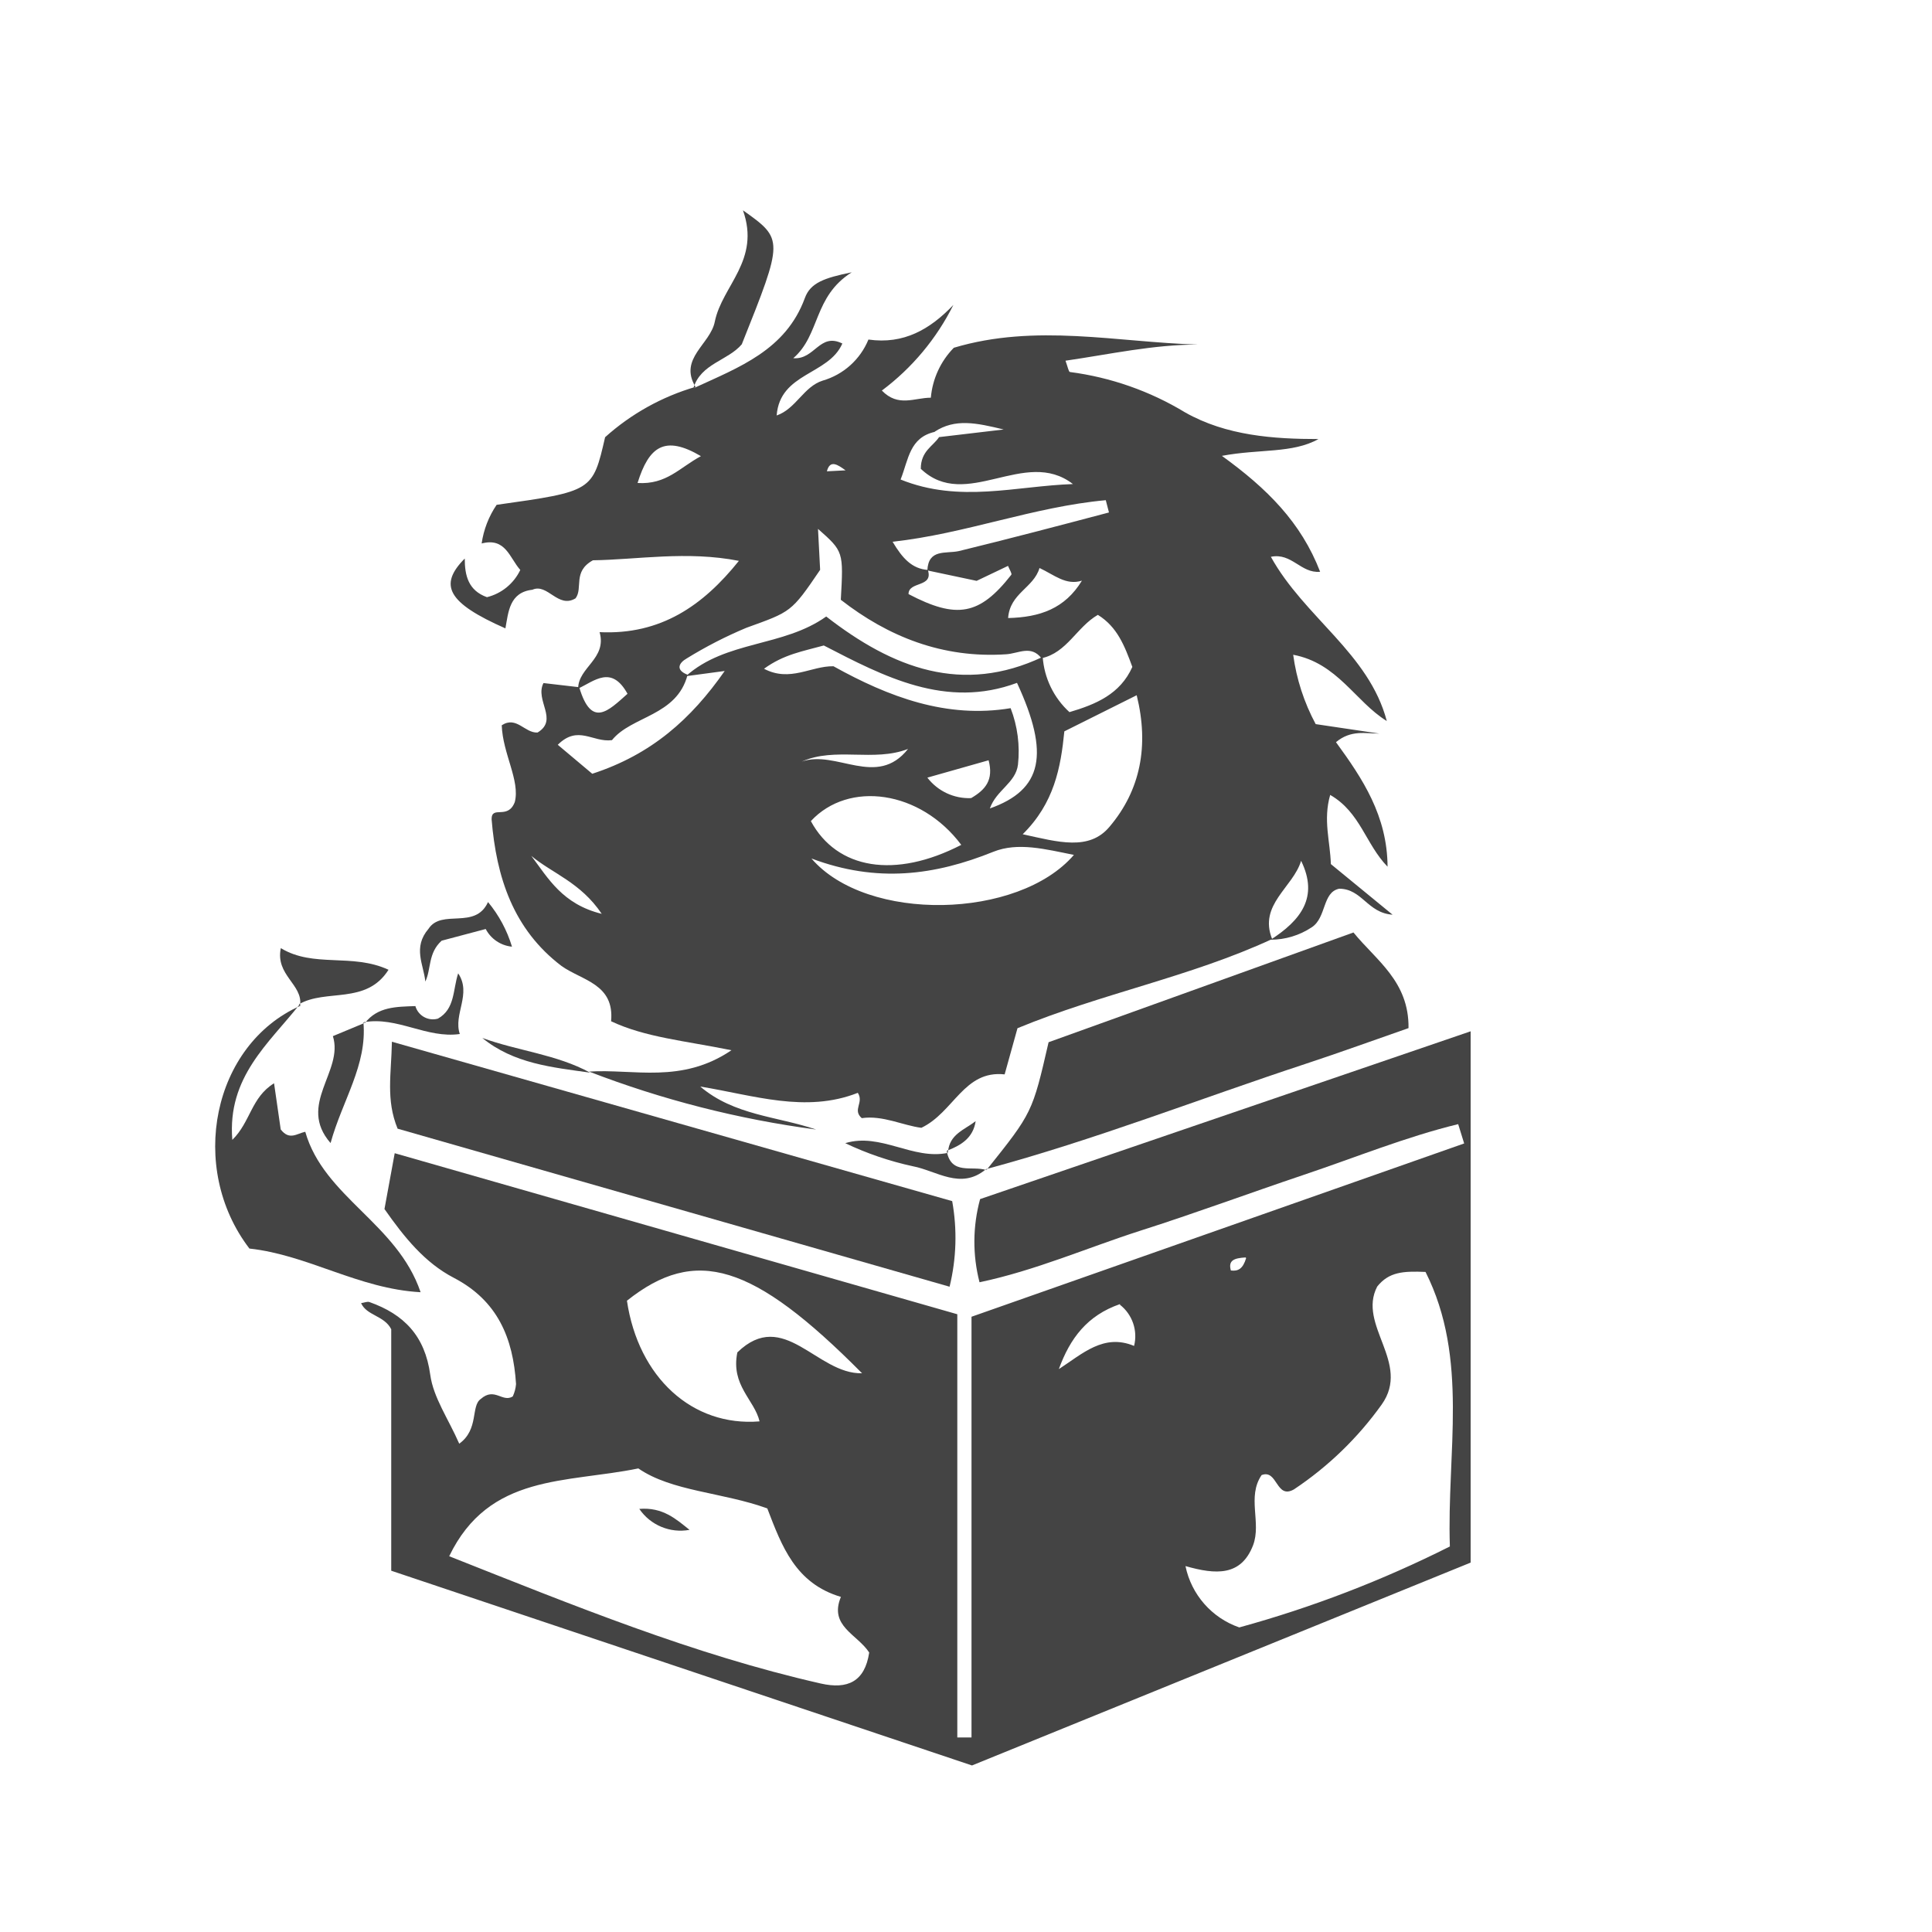
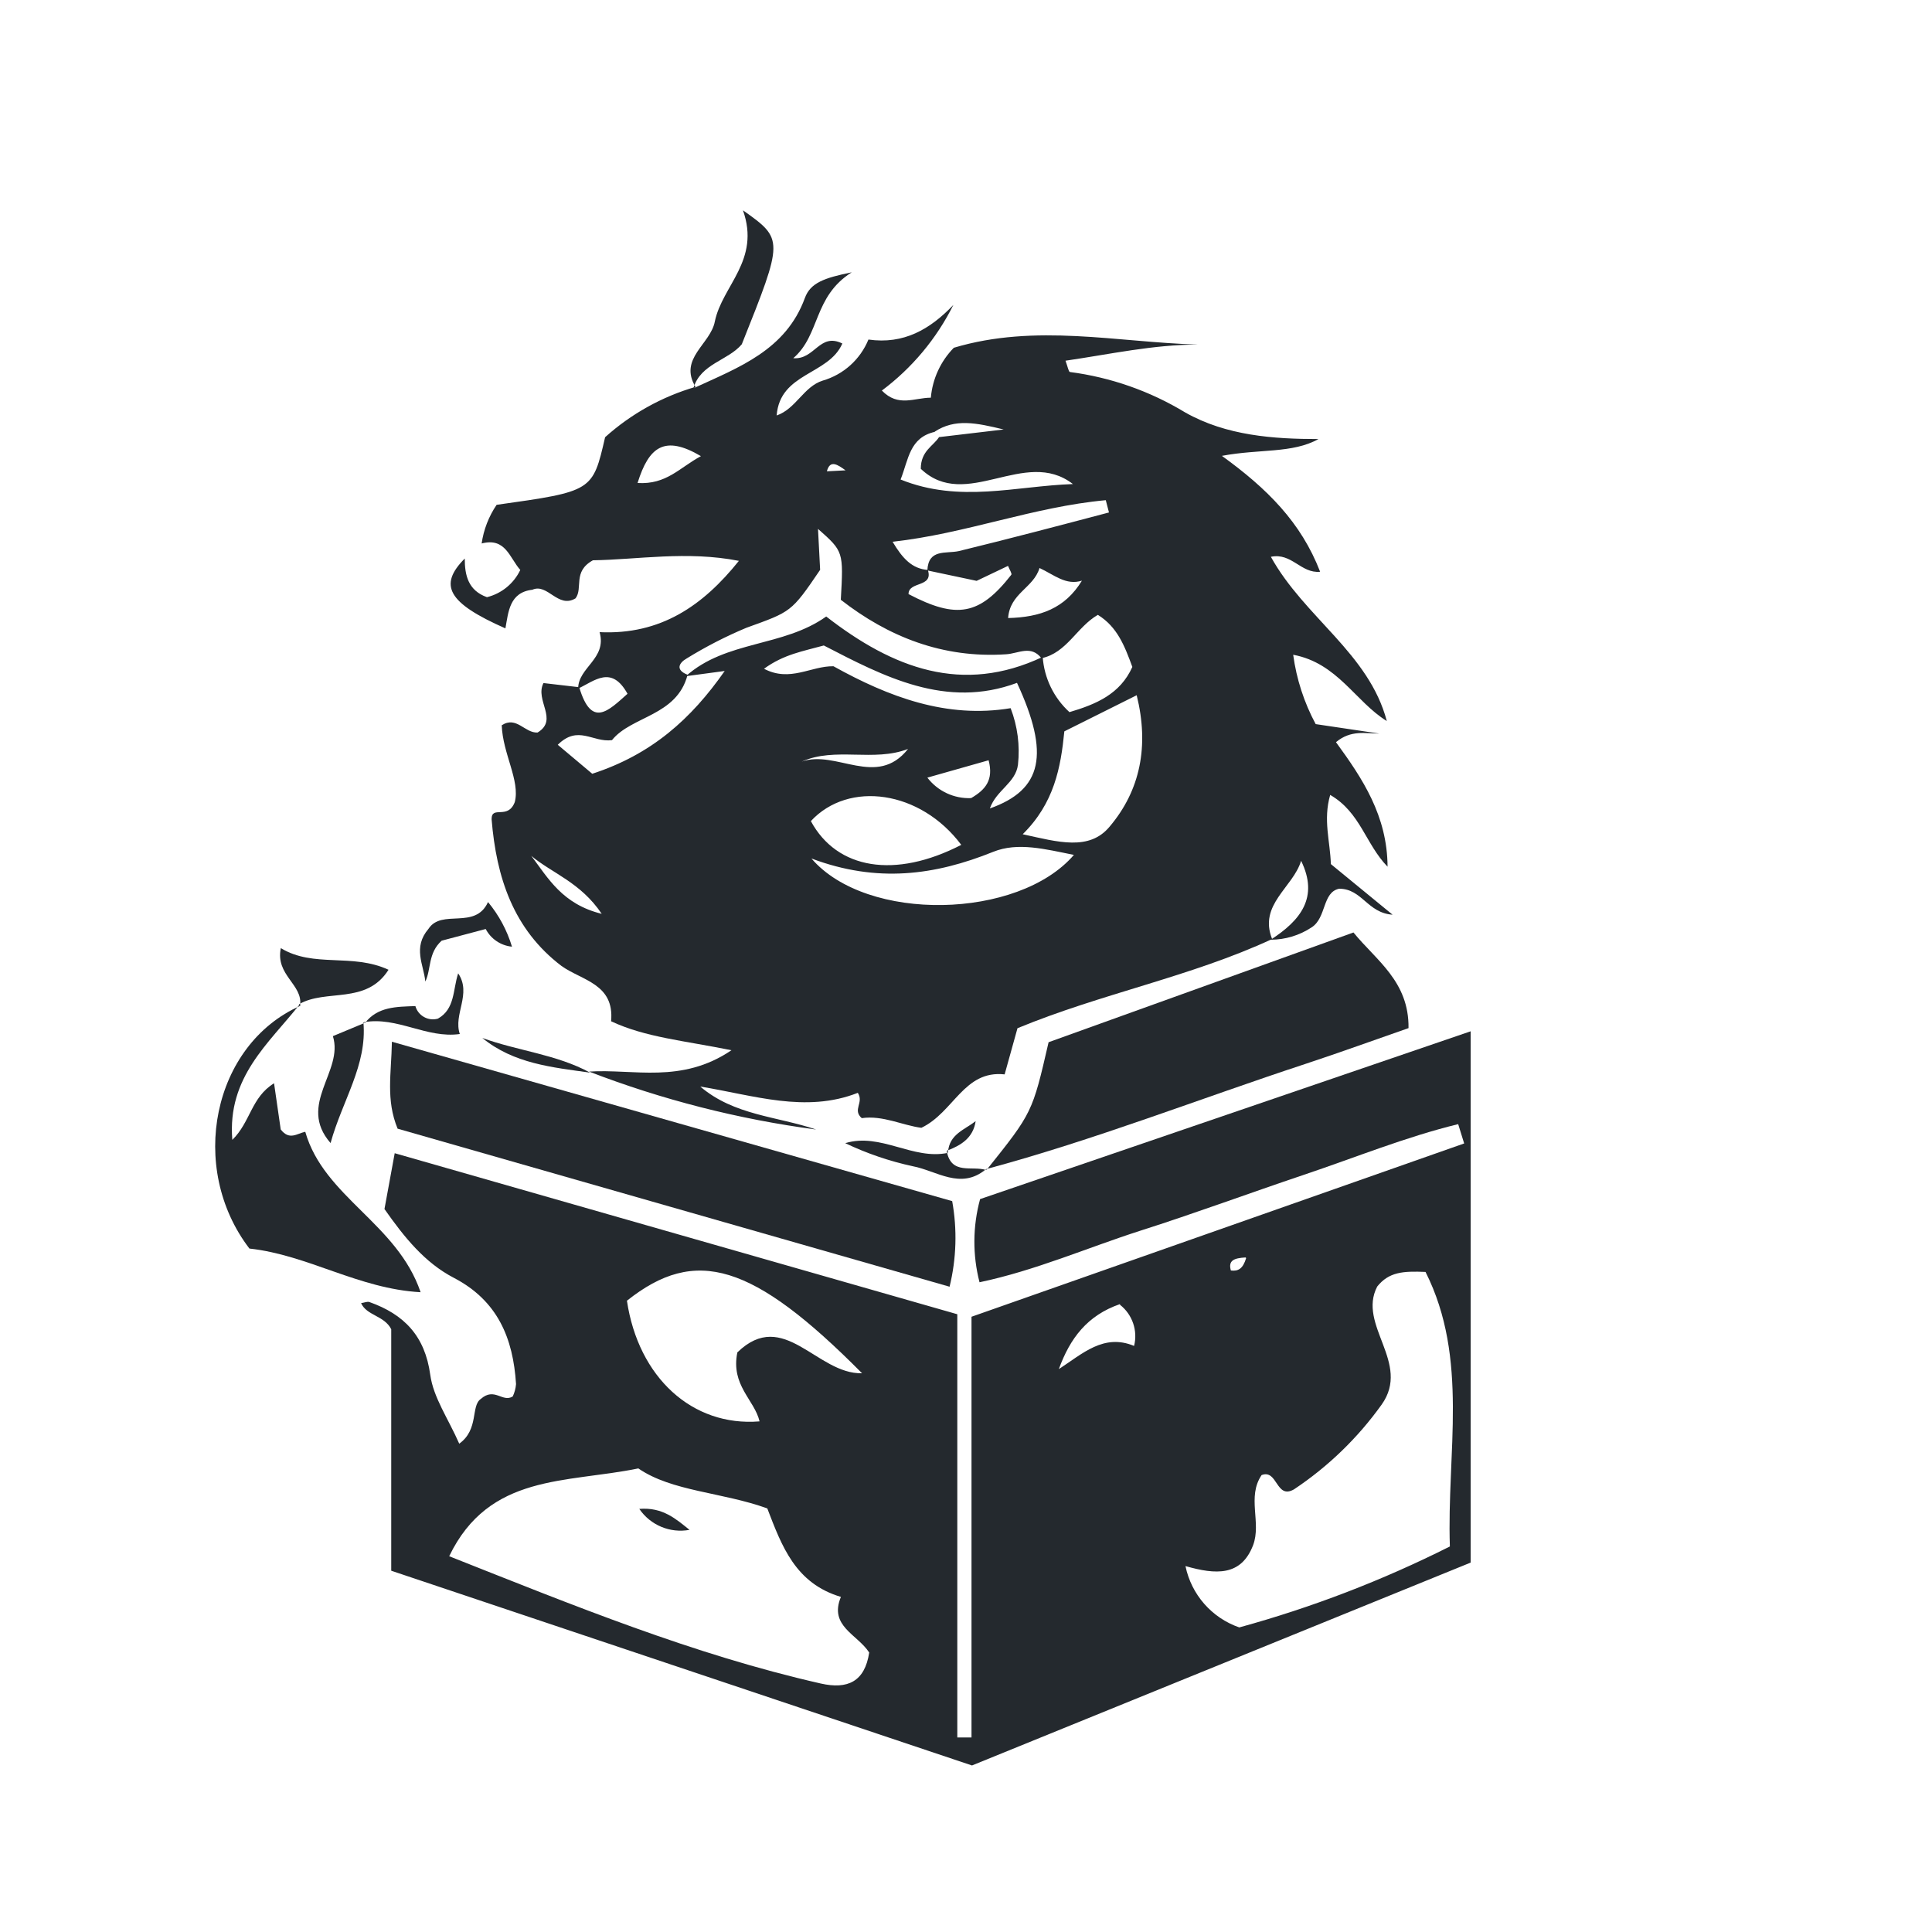
<svg xmlns="http://www.w3.org/2000/svg" id="图层_1" data-name="图层 1" viewBox="0 0 200 200">
  <g>
-     <path d="M142.79,75.94c-1.43,0-2.94-.41-4.49.89,2.76,3.78,5.31,7.62,5.34,12.89-2.28-2.34-2.81-5.63-5.94-7.43-.75,2.6,0,4.8.07,7.16l6.39,5.24C141.55,94.51,141,92,138.63,92c-1.76.36-1.3,3-2.85,4a7.71,7.71,0,0,1-4.24,1.28c3.1-2,5-4.39,3.15-8.17-.83,2.76-4.43,4.53-3,8.1-8.44,3.91-17.65,5.63-26.36,9.23L104,111.22c-4.22-.46-5.25,3.92-8.62,5.53-1.91-.24-4-1.32-6.17-1-1-.87.25-1.61-.41-2.62-5.41,2.13-10.81.24-16.31-.65,3.53,3,7.94,3.07,12,4.45a103,103,0,0,1-23.51-6c4.62-.3,9.56,1.3,14.74-2.21-4.92-1-8.91-1.33-12.46-3,.36-3.87-3-4.21-5.13-5.72-5-3.8-6.75-9.18-7.24-15.2,0-1.47,1.68.11,2.4-1.77.57-2.22-1.25-5-1.35-7.95,1.53-1,2.39.83,3.71.75,2.2-1.33-.31-3.33.61-5.12l3.7.43c1.27,4.27,3,2.46,5,.68-1.66-3-3.41-1.33-5.11-.54,0-2.2,3-3.08,2.22-5.84,6.33.3,10.71-2.75,14.42-7.38C71.11,57,65.93,57.94,61.38,58c-2.13,1.17-1,2.88-1.8,3.94-1.82,1.1-2.89-1.6-4.47-.89-2.38.27-2.48,2.31-2.79,4-6-2.65-6.94-4.48-4.21-7.23,0,1.76.37,3.31,2.3,4A5.21,5.21,0,0,0,53.86,59c-1.11-1.24-1.51-3.39-4-2.74a9.53,9.53,0,0,1,1.55-4c9.94-1.4,9.94-1.4,11.23-7A24.08,24.08,0,0,1,72,40.05l-.14.11c4.61-2.13,9.48-3.9,11.46-9.31.57-1.57,2-2.08,4.85-2.66-4,2.53-3.24,6.47-6.05,8.89,2.24.18,2.71-2.69,5.08-1.52-1.43,3.28-6.46,3-6.8,7.45,2-.69,2.8-3,4.77-3.61a7.31,7.31,0,0,0,4.73-4.25c3.66.52,6.38-1.06,8.79-3.58a25,25,0,0,1-7.4,8.86c1.7,1.75,3.36.74,5.07.74A8.43,8.43,0,0,1,98.74,36c8.49-2.54,16.89-.57,25.28-.33-4.64,0-9.11,1-13.72,1.67.23.62.32,1.15.46,1.17a30.65,30.65,0,0,1,11.92,4.18c4.26,2.42,9.19,2.76,13.81,2.76-2.71,1.51-6.08,1-10,1.74,4.68,3.38,8.2,6.89,10.17,12-2,.19-2.93-2-5.1-1.55,3.47,6.27,10.16,10,12,17-3.25-2-5.09-6-9.69-6.86a21.14,21.14,0,0,0,2.33,7.18Zm-46-31.24c-2.64.59-2.73,2.84-3.56,4.94,6.11,2.47,11.93.67,17.84.47C106.09,46.25,100,53,95.32,48.53c0-1.85,1.28-2.34,1.89-3.28l6.69-.79C101.06,43.77,98.86,43.3,96.74,44.7ZM96.05,59c.6,1.85-2,1.14-2,2.5,5,2.62,7.36,2.19,10.64-2,.09-.12-.19-.54-.34-.92l-3.25,1.55L96,59.05c.1-2.26,1.9-1.71,3.25-2,5.2-1.27,10.37-2.63,15.55-4l-.33-1.27c-7.48.68-14.55,3.48-22.07,4.3C93.43,57.82,94.42,58.88,96.05,59ZM107.94,68a8.55,8.55,0,0,0,2.77,5.72c2.74-.81,5.25-1.86,6.51-4.68-.8-2.17-1.55-4.14-3.57-5.39-2.18,1.25-3.21,3.94-5.84,4.49-1.08-1.39-2.38-.49-3.65-.41-6.59.44-12.23-1.83-17.12-5.64.28-5,.28-5-2.36-7.34.08,1.48.16,3,.22,4.24-3,4.42-3,4.32-7.64,6a44.4,44.4,0,0,0-6.17,3.17c-.81.46-1.2,1.19.09,1.69-1.11,4.29-5.81,4.25-7.83,6.77-2,.26-3.5-1.61-5.61.48l3.57,3c6.14-2,10.23-5.66,13.71-10.64L71,70c4.16-3.72,10.07-3,14.53-6.18C92.44,69.19,99.63,71.93,107.94,68Zm2.24,7.71c-.37,3.75-1.05,7.43-4.31,10.65,3.68.81,6.89,1.75,9-.79,3.18-3.76,4.1-8.35,2.8-13.6ZM84,88.87c5.74,6.67,21.43,6.3,27.17-.37-2.94-.59-5.8-1.35-8.35-.32C96.79,90.61,90.8,91.43,84,88.87Zm15.51-1.41C95.28,81.81,87.85,80.78,83.94,85,86.64,90,92.65,91,99.51,87.46ZM79.09,69.23c2.7,1.42,4.86-.3,7.19-.26C92,72.15,98,74.41,104.62,73.31a12.49,12.49,0,0,1,.76,5.85c-.24,1.9-2.24,2.62-2.91,4.53,5.45-1.93,6.23-5.62,2.81-13-7.36,2.73-13.77-.65-20-3.87C83.12,67.42,81.15,67.73,79.09,69.23ZM112,60.11c-1.66.52-2.86-.6-4.39-1.31-.62,2.08-3.06,2.59-3.25,5.18C107.66,63.9,110.24,63,112,60.11ZM94,77.53c-3.56,1.38-7.54-.24-11,1.31C86.57,77.58,90.76,81.63,94,77.53Zm8.35,1.17L96,80.5a5.42,5.42,0,0,0,4.53,2.12C102,81.76,102.88,80.76,102.34,78.7ZM66,50c3,.18,4.33-1.58,6.56-2.78C68.8,45,67.17,46.24,66,50ZM55,88.6c1.75,2.32,3.22,5,7.29,6C60.1,91.34,57.15,90.4,55,88.6ZM87.53,48.69c-.8-.58-1.61-1.15-1.93.1Z" style="fill: #444" />
-     <path d="M152.24,106.76v55l-51.62,21L40.5,162.6v-25c-.72-1.42-2.54-1.4-3.12-2.7.34-.05.64-.19.87-.11,3.57,1.27,5.74,3.49,6.29,7.53.32,2.35,1.86,4.53,3,7.13,2.06-1.48,1.18-3.91,2.23-4.63,1.43-1.26,2.23.4,3.31-.26a3.78,3.78,0,0,0,.34-1.28c-.3-4.74-1.89-8.63-6.44-11-3-1.56-5.11-4.17-7.18-7.12l1.06-5.78L99.1,136.05v43.81h1.47V136.31l51-17.94-.62-2c-5.42,1.32-10.63,3.45-15.93,5.23-5.68,1.91-11.31,4-17,5.81-5.5,1.77-10.83,4.11-16.62,5.33a16.76,16.76,0,0,1,.06-8.61ZM46.5,161.1c12.86,5.09,25.3,10.19,38.48,13.18,2.75.62,4.54-.18,5-3.21-1.23-1.9-4.19-2.73-2.93-5.76-4.71-1.4-6.11-5.23-7.62-9.16-4.68-1.69-9.88-1.75-13.35-4.14C58.61,153.55,50.64,152.52,46.5,161.1Zm84.1-8.4c-1.54,2.27,0,4.92-.88,7.26-1.24,3.22-3.85,3.06-7,2.16a8.54,8.54,0,0,0,5.57,6.35,118,118,0,0,0,21.8-8.38c-.33-9.7,2-19.44-2.52-28.42-2.33-.1-3.79,0-5,1.51-2.09,4,3.53,7.9.46,12.22a35,35,0,0,1-9.08,8.78C132.07,155.25,132.27,152.06,130.6,152.7ZM76.33,140c4.81-4.67,8.23,2.28,12.91,2.16C77.92,130.75,72,129,64.9,134.65c1.18,7.94,6.77,13.06,13.73,12.49C78.1,144.9,75.63,143.41,76.33,140Zm39.61-5c-3.39,1.17-5.17,3.54-6.33,6.73,2.46-1.6,4.65-3.71,7.79-2.4A4.13,4.13,0,0,0,115.94,135.07Zm13-4.83c-1.19.07-1.82.3-1.52,1.35C128.2,131.62,128.67,131.32,129,130.24Z" style="fill: #444" />
-     <path d="M98.57,124.34a21.35,21.35,0,0,1-.27,8.86L41.16,116.84c-1.23-3-.65-5.65-.59-9Z" style="fill: #444" />
-     <path d="M102.14,121.1c4.73-5.92,4.73-5.92,6.41-13.21l31.56-11.36c2.35,2.89,5.76,5.06,5.7,9.9-3.51,1.22-7.05,2.51-10.63,3.69-11,3.62-21.87,7.89-33.11,10.91Z" style="fill: #444" />
-     <path d="M31,104c-3.15,4-7.49,7.49-6.95,14,1.9-1.87,1.94-4.39,4.32-5.86l.69,4.78c.9,1.16,1.66.43,2.54.24,1.93,6.76,9.52,9.48,11.94,16.61-6.42-.35-11.65-3.86-17.72-4.52-6.41-8.37-3.82-21.12,5.29-25.14Z" style="fill: #444" />
-     <path d="M72,40.05c-1.78-2.94,1.55-4.41,2-6.77.76-3.71,4.75-6.33,2.91-11.51,4.22,3,4.22,3-.12,13.87-1.43,1.69-4.25,2-5,4.52Z" style="fill: #444" />
-     <path d="M31.07,104.06c.28-2.16-2.58-3.11-2-5.91,3.4,2.07,7.38.49,11.15,2.24-2.32,3.66-6.47,1.93-9.29,3.58Z" style="fill: #444" />
-     <path d="M37.62,105.82c.4,4.45-2.18,8.08-3.4,12.51-3.49-4,1.39-7.42.24-11.07l3.27-1.36Z" style="fill: #444" />
-     <path d="M53,98a3.44,3.44,0,0,1-2.72-1.83l-4.56,1.21c-1.43,1.29-1.07,2.94-1.69,4.23-.17-1.75-1.33-3.52.33-5.46,1.37-2.11,4.83.15,6.16-2.77A13.18,13.18,0,0,1,53,98Z" style="fill: #444" />
-     <path d="M98,119.13c.45,2.57,2.65,1.5,4.11,2l-.07-.07c-2.6,2.14-5.07.14-7.54-.33a31.89,31.89,0,0,1-7-2.39c3.67-1.12,7,1.78,10.64,1Z" style="fill: #444" />
-     <path d="M43,104.15a1.89,1.89,0,0,0,2.33,1.3c1.79-1,1.54-3,2.1-4.69,1.43,2.13-.53,4.24.17,6.28-3.42.49-6.49-1.84-9.93-1.22l.11.08C39.1,104.21,41,104.22,43,104.15Z" style="fill: #444" />
-     <path d="M49.93,107.45c3.67,1.34,7.67,1.69,11.16,3.59C57.16,110.49,53.18,110.11,49.93,107.45Z" style="fill: #444" />
-     <path d="M98.14,119.26c.12-1.84,1.72-2.31,2.86-3.2-.26,1.74-1.51,2.51-3,3.07Z" style="fill: #444" />
-     <path d="M71.38,158.37a5.16,5.16,0,0,1-5.2-2.17C68.62,156,70,157.27,71.38,158.37Z" style="fill: #444" />
+     <path d="M142.79,75.94c-1.43,0-2.94-.41-4.49.89,2.76,3.78,5.31,7.62,5.34,12.89-2.28-2.34-2.81-5.63-5.94-7.43-.75,2.6,0,4.8.07,7.16l6.39,5.24C141.55,94.51,141,92,138.63,92c-1.76.36-1.3,3-2.85,4a7.71,7.71,0,0,1-4.24,1.28c3.1-2,5-4.39,3.15-8.17-.83,2.76-4.43,4.53-3,8.1-8.44,3.91-17.65,5.63-26.36,9.23L104,111.22c-4.22-.46-5.25,3.92-8.62,5.53-1.91-.24-4-1.32-6.17-1-1-.87.25-1.61-.41-2.62-5.41,2.13-10.81.24-16.31-.65,3.53,3,7.94,3.07,12,4.45a103,103,0,0,1-23.51-6c4.62-.3,9.56,1.3,14.74-2.21-4.92-1-8.91-1.33-12.46-3,.36-3.87-3-4.21-5.13-5.72-5-3.8-6.75-9.18-7.24-15.2,0-1.47,1.68.11,2.4-1.77.57-2.22-1.25-5-1.35-7.95,1.53-1,2.39.83,3.71.75,2.2-1.33-.31-3.33.61-5.12l3.7.43c1.27,4.27,3,2.46,5,.68-1.66-3-3.41-1.33-5.11-.54,0-2.2,3-3.08,2.22-5.84,6.33.3,10.71-2.75,14.42-7.38C71.11,57,65.93,57.94,61.38,58c-2.13,1.17-1,2.88-1.8,3.94-1.82,1.1-2.89-1.6-4.47-.89-2.38.27-2.48,2.31-2.79,4-6-2.65-6.94-4.48-4.21-7.23,0,1.76.37,3.31,2.3,4A5.21,5.21,0,0,0,53.86,59c-1.11-1.24-1.51-3.39-4-2.74a9.53,9.53,0,0,1,1.55-4c9.94-1.4,9.94-1.4,11.23-7A24.08,24.08,0,0,1,72,40.05l-.14.11c4.61-2.13,9.48-3.9,11.46-9.31.57-1.57,2-2.08,4.85-2.66-4,2.53-3.24,6.47-6.05,8.89,2.24.18,2.71-2.69,5.08-1.52-1.43,3.28-6.46,3-6.8,7.45,2-.69,2.8-3,4.77-3.61a7.31,7.31,0,0,0,4.73-4.25c3.66.52,6.38-1.06,8.79-3.58a25,25,0,0,1-7.4,8.86c1.7,1.75,3.36.74,5.07.74A8.43,8.43,0,0,1,98.74,36c8.49-2.54,16.89-.57,25.28-.33-4.64,0-9.11,1-13.72,1.67.23.62.32,1.15.46,1.17a30.65,30.65,0,0,1,11.92,4.18c4.26,2.42,9.19,2.76,13.81,2.76-2.71,1.51-6.08,1-10,1.74,4.68,3.38,8.2,6.89,10.17,12-2,.19-2.93-2-5.1-1.55,3.47,6.27,10.16,10,12,17-3.25-2-5.09-6-9.69-6.86a21.14,21.14,0,0,0,2.33,7.18Zm-46-31.24c-2.64.59-2.73,2.84-3.56,4.94,6.11,2.47,11.93.67,17.84.47C106.09,46.25,100,53,95.32,48.53c0-1.85,1.28-2.34,1.89-3.28l6.69-.79C101.06,43.77,98.86,43.3,96.74,44.7ZM96.05,59c.6,1.85-2,1.14-2,2.5,5,2.62,7.36,2.19,10.64-2,.09-.12-.19-.54-.34-.92l-3.25,1.55L96,59.05c.1-2.26,1.9-1.71,3.25-2,5.2-1.27,10.37-2.63,15.55-4l-.33-1.27c-7.48.68-14.55,3.48-22.07,4.3C93.43,57.82,94.42,58.88,96.05,59ZM107.94,68a8.55,8.55,0,0,0,2.77,5.72c2.74-.81,5.25-1.86,6.51-4.68-.8-2.17-1.55-4.14-3.57-5.39-2.18,1.25-3.21,3.94-5.84,4.49-1.08-1.39-2.38-.49-3.65-.41-6.59.44-12.23-1.83-17.12-5.64.28-5,.28-5-2.36-7.34.08,1.48.16,3,.22,4.24-3,4.42-3,4.32-7.64,6a44.4,44.4,0,0,0-6.17,3.17c-.81.46-1.2,1.19.09,1.69-1.11,4.29-5.81,4.25-7.83,6.77-2,.26-3.5-1.61-5.61.48l3.57,3c6.14-2,10.23-5.66,13.71-10.64L71,70c4.16-3.72,10.07-3,14.53-6.18C92.44,69.19,99.63,71.93,107.94,68Zm2.24,7.71c-.37,3.75-1.05,7.43-4.31,10.65,3.68.81,6.89,1.75,9-.79,3.18-3.76,4.1-8.35,2.8-13.6ZM84,88.87c5.74,6.67,21.43,6.3,27.17-.37-2.94-.59-5.8-1.35-8.35-.32C96.79,90.61,90.8,91.43,84,88.87Zm15.51-1.41C95.28,81.81,87.85,80.78,83.94,85,86.64,90,92.65,91,99.51,87.46ZM79.09,69.23c2.7,1.42,4.86-.3,7.19-.26C92,72.15,98,74.41,104.62,73.31a12.49,12.49,0,0,1,.76,5.85c-.24,1.9-2.24,2.62-2.91,4.53,5.45-1.93,6.23-5.62,2.81-13-7.36,2.73-13.77-.65-20-3.87C83.12,67.42,81.15,67.73,79.09,69.23ZM112,60.11c-1.66.52-2.86-.6-4.39-1.31-.62,2.08-3.06,2.59-3.25,5.18C107.66,63.9,110.24,63,112,60.11ZM94,77.53c-3.56,1.38-7.54-.24-11,1.31C86.57,77.58,90.76,81.63,94,77.53Zm8.35,1.17L96,80.5a5.42,5.42,0,0,0,4.53,2.12C102,81.76,102.88,80.76,102.34,78.7ZM66,50c3,.18,4.33-1.58,6.56-2.78C68.8,45,67.17,46.24,66,50ZM55,88.6c1.75,2.32,3.22,5,7.29,6C60.1,91.34,57.15,90.4,55,88.6ZM87.53,48.69c-.8-.58-1.61-1.15-1.93.1Z" style="fill: #24292E" />
+     <path d="M152.24,106.76v55l-51.62,21L40.5,162.6v-25c-.72-1.42-2.54-1.4-3.12-2.7.34-.05.64-.19.87-.11,3.57,1.27,5.74,3.49,6.29,7.53.32,2.35,1.86,4.53,3,7.13,2.06-1.48,1.18-3.91,2.23-4.63,1.43-1.26,2.23.4,3.31-.26a3.78,3.78,0,0,0,.34-1.28c-.3-4.74-1.89-8.63-6.44-11-3-1.56-5.11-4.17-7.18-7.12l1.06-5.78L99.1,136.05v43.81h1.47V136.31l51-17.94-.62-2c-5.42,1.32-10.63,3.45-15.93,5.23-5.68,1.91-11.31,4-17,5.81-5.5,1.77-10.83,4.11-16.62,5.33a16.76,16.76,0,0,1,.06-8.61ZM46.5,161.1c12.86,5.09,25.3,10.19,38.48,13.18,2.75.62,4.54-.18,5-3.21-1.23-1.9-4.19-2.73-2.93-5.76-4.71-1.4-6.11-5.23-7.62-9.16-4.68-1.69-9.88-1.75-13.35-4.14C58.61,153.55,50.64,152.52,46.5,161.1Zm84.1-8.4c-1.54,2.27,0,4.92-.88,7.26-1.24,3.22-3.85,3.06-7,2.16a8.54,8.54,0,0,0,5.57,6.35,118,118,0,0,0,21.8-8.38c-.33-9.7,2-19.44-2.52-28.42-2.33-.1-3.79,0-5,1.51-2.09,4,3.53,7.9.46,12.22a35,35,0,0,1-9.08,8.78C132.07,155.25,132.27,152.06,130.6,152.7ZM76.33,140c4.81-4.67,8.23,2.28,12.91,2.16C77.92,130.75,72,129,64.9,134.65c1.18,7.94,6.77,13.06,13.73,12.49C78.1,144.9,75.63,143.41,76.33,140Zm39.61-5c-3.39,1.17-5.17,3.54-6.33,6.73,2.46-1.6,4.65-3.71,7.79-2.4A4.13,4.13,0,0,0,115.94,135.07Zm13-4.83c-1.19.07-1.82.3-1.52,1.35C128.2,131.62,128.67,131.32,129,130.24Z" style="fill: #24292E" />
+     <path d="M98.57,124.34a21.35,21.35,0,0,1-.27,8.86L41.16,116.84c-1.23-3-.65-5.65-.59-9Z" style="fill: #24292E" />
+     <path d="M102.14,121.1c4.73-5.92,4.73-5.92,6.41-13.21l31.56-11.36c2.35,2.89,5.76,5.06,5.7,9.9-3.51,1.22-7.05,2.51-10.63,3.69-11,3.62-21.87,7.89-33.11,10.91Z" style="fill: #24292E" />
+     <path d="M31,104c-3.15,4-7.49,7.49-6.95,14,1.9-1.87,1.94-4.39,4.32-5.86l.69,4.78c.9,1.16,1.66.43,2.54.24,1.93,6.76,9.52,9.48,11.94,16.61-6.42-.35-11.65-3.86-17.72-4.52-6.41-8.37-3.82-21.12,5.29-25.14Z" style="fill: #24292E" />
+     <path d="M72,40.05c-1.78-2.94,1.55-4.41,2-6.77.76-3.71,4.75-6.33,2.91-11.51,4.22,3,4.22,3-.12,13.87-1.43,1.69-4.25,2-5,4.52Z" style="fill: #24292E" />
+     <path d="M31.07,104.06c.28-2.16-2.58-3.11-2-5.91,3.4,2.07,7.38.49,11.15,2.24-2.32,3.66-6.47,1.93-9.29,3.58Z" style="fill: #24292E" />
+     <path d="M37.62,105.82c.4,4.45-2.18,8.08-3.4,12.51-3.49-4,1.39-7.42.24-11.07l3.27-1.36Z" style="fill: #24292E" />
+     <path d="M53,98a3.44,3.44,0,0,1-2.72-1.83l-4.56,1.21c-1.43,1.29-1.07,2.94-1.69,4.23-.17-1.75-1.33-3.52.33-5.46,1.37-2.11,4.83.15,6.16-2.77A13.18,13.18,0,0,1,53,98Z" style="fill: #24292E" />
+     <path d="M98,119.13c.45,2.57,2.65,1.5,4.11,2l-.07-.07c-2.6,2.14-5.07.14-7.54-.33a31.89,31.89,0,0,1-7-2.39c3.67-1.12,7,1.78,10.64,1Z" style="fill: #24292E" />
+     <path d="M43,104.15a1.89,1.89,0,0,0,2.33,1.3c1.79-1,1.54-3,2.1-4.69,1.43,2.13-.53,4.24.17,6.28-3.42.49-6.49-1.84-9.93-1.22l.11.08C39.1,104.21,41,104.22,43,104.15Z" style="fill: #24292E" />
+     <path d="M49.93,107.45c3.67,1.34,7.67,1.69,11.16,3.59C57.16,110.49,53.18,110.11,49.93,107.45Z" style="fill: #24292E" />
+     <path d="M98.14,119.26c.12-1.84,1.72-2.31,2.86-3.2-.26,1.74-1.51,2.51-3,3.07Z" style="fill: #24292E" />
+     <path d="M71.38,158.37a5.16,5.16,0,0,1-5.2-2.17C68.62,156,70,157.27,71.38,158.37Z" style="fill: #24292E" />
  </g>
</svg>
